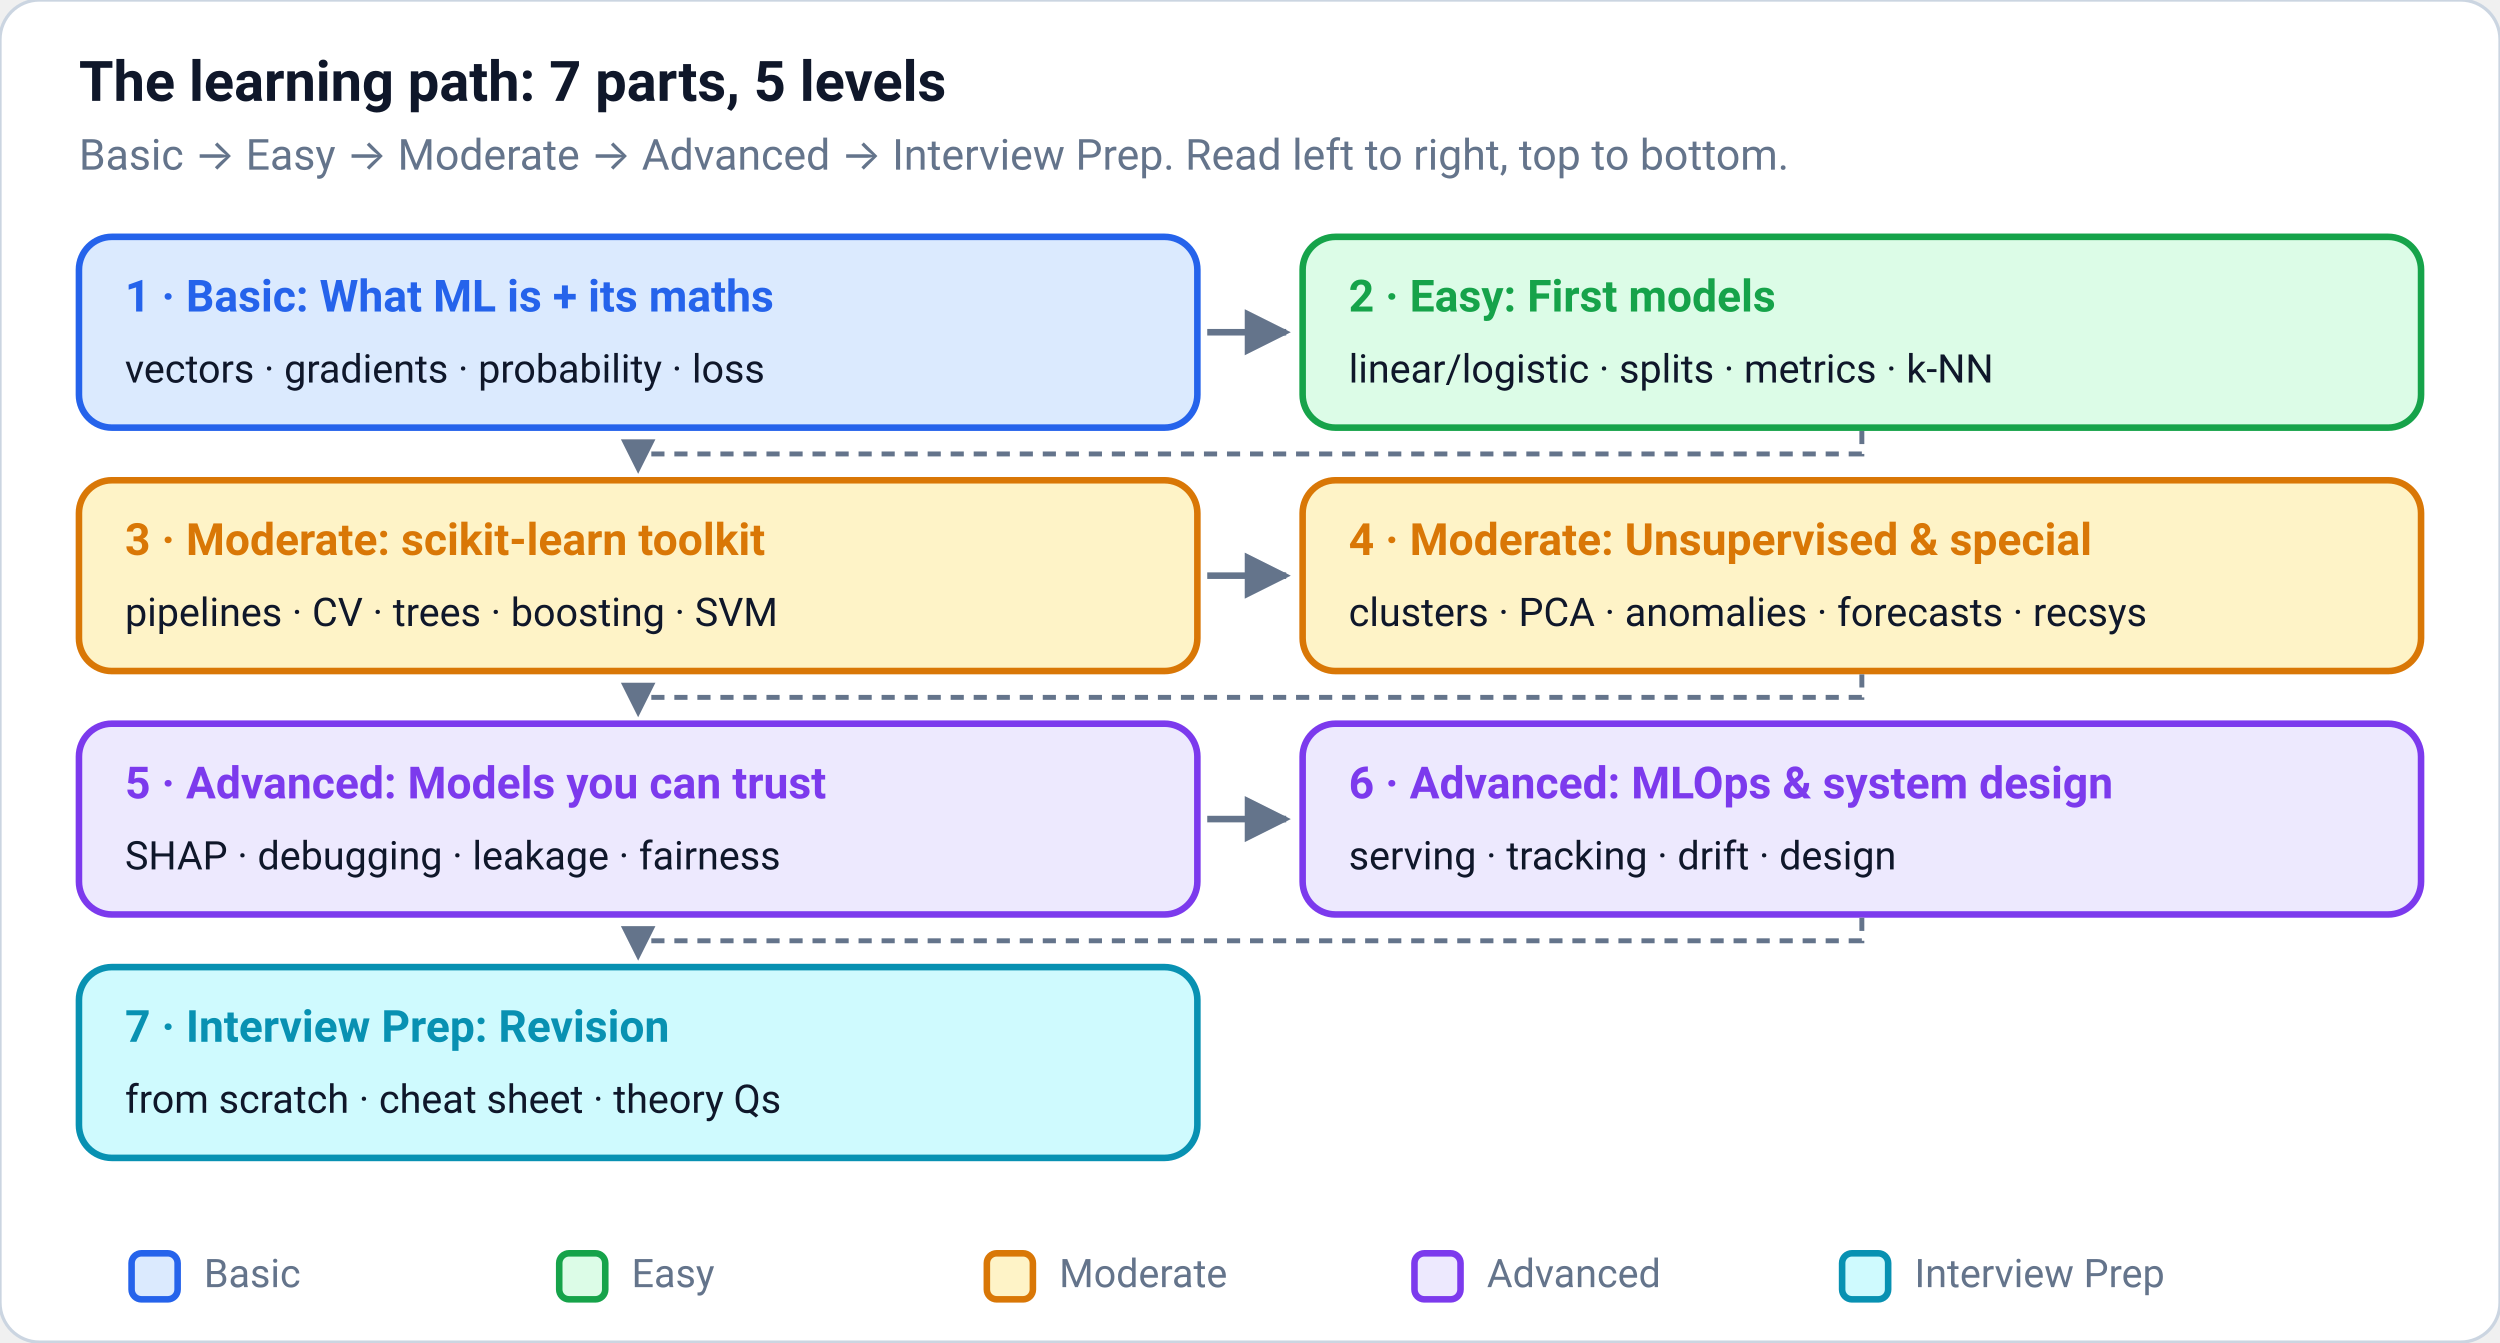
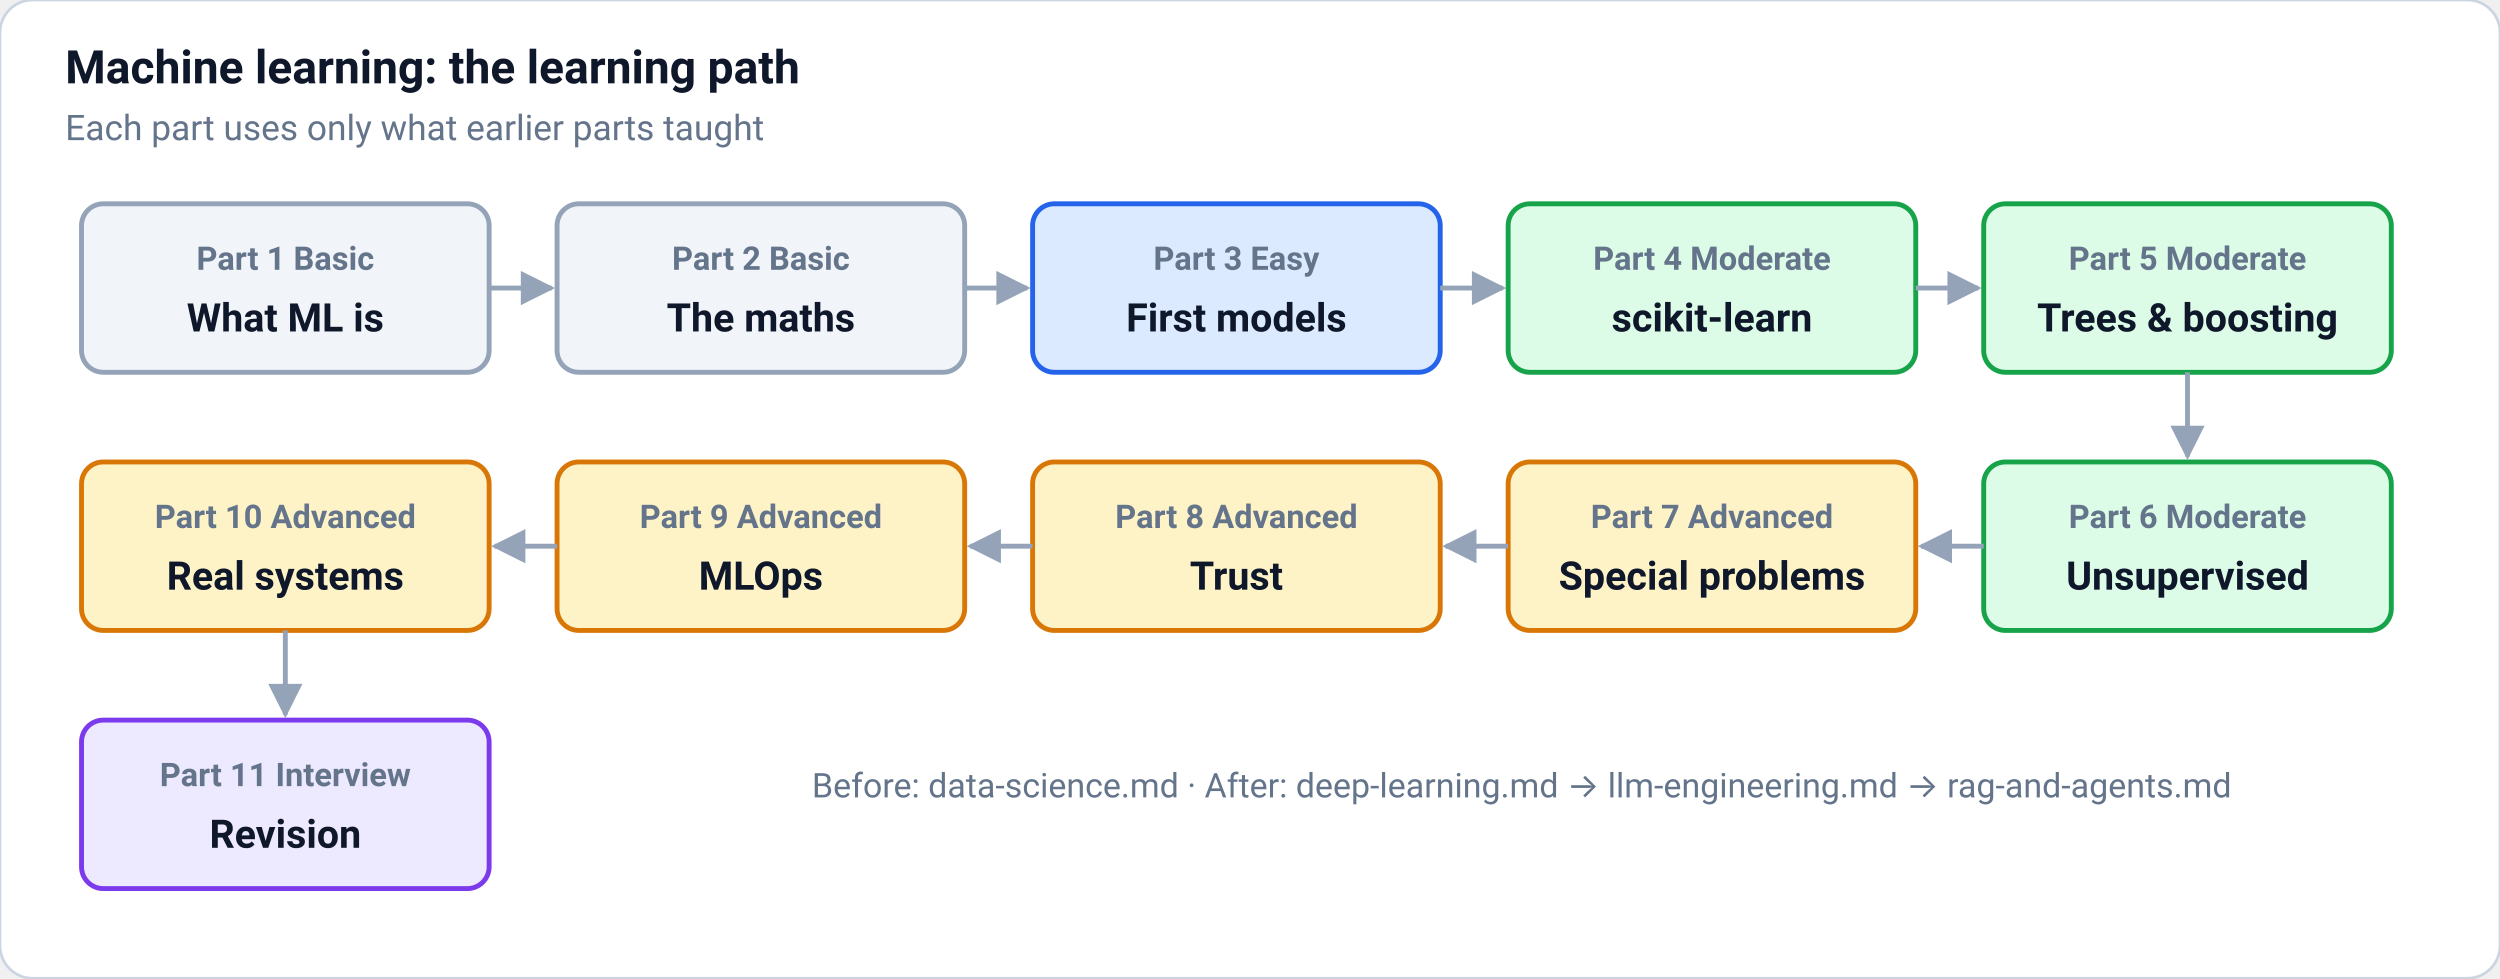
- <svg xmlns="http://www.w3.org/2000/svg" viewBox="0 0 760 408" width="760" height="408" role="img" aria-labelledby="title">
+ <svg xmlns="http://www.w3.org/2000/svg" viewBox="0 0 920 360" width="920" height="360" role="img" aria-labelledby="title">
  <defs>
-     <marker id="a64748b" viewBox="0 0 10 10" refX="9" refY="5" markerWidth="7" markerHeight="7" orient="auto-start-reverse">
-       <path d="M0,0 L10,5 L0,10 z" fill="#64748b" />
+     <marker id="a94a3b8" viewBox="0 0 10 10" refX="9" refY="5" markerWidth="7" markerHeight="7" orient="auto-start-reverse">
+       <path d="M0,0 L10,5 L0,10 z" fill="#94a3b8" />
    </marker>
  </defs>
-   <rect x="0" y="0" width="760" height="408" rx="12" fill="#ffffff" stroke="#cbd5e1" stroke-width="1" />
-   <text x="24" y="26" font-family="ui-sans-serif, system-ui, -apple-system, 'Segoe UI', Roboto, 'Noto Sans', sans-serif" font-size="17" font-weight="700" text-anchor="start" dominant-baseline="middle" fill="#0f172a">The learning path: 7 parts, 5 levels</text>
-   <text x="24" y="48" font-family="ui-sans-serif, system-ui, -apple-system, 'Segoe UI', Roboto, 'Noto Sans', sans-serif" font-size="13" font-weight="400" text-anchor="start" dominant-baseline="middle" fill="#64748b">Basic → Easy → Moderate → Advanced → Interview Prep. Read left to right, top to bottom.</text>
-   <rect x="24.0" y="72" width="340" height="58" rx="10" fill="#dbeafe" stroke="#2563eb" stroke-width="2" />
-   <text x="38.0" y="91" font-family="ui-sans-serif, system-ui, -apple-system, 'Segoe UI', Roboto, 'Noto Sans', sans-serif" font-size="13.5" font-weight="700" text-anchor="start" dominant-baseline="middle" fill="#2563eb">1 · Basic: What ML is + its maths</text>
-   <text x="38.0" y="113" font-family="ui-sans-serif, system-ui, -apple-system, 'Segoe UI', Roboto, 'Noto Sans', sans-serif" font-size="12" font-weight="400" text-anchor="start" dominant-baseline="middle" fill="#0f172a">vectors · gradients · probability · loss</text>
-   <line x1="367.0" y1="101.0" x2="391.0" y2="101.0" stroke="#64748b" stroke-width="2" marker-end="url(#a64748b)" />
-   <rect x="396.0" y="72" width="340" height="58" rx="10" fill="#dcfce7" stroke="#16a34a" stroke-width="2" />
-   <text x="410.0" y="91" font-family="ui-sans-serif, system-ui, -apple-system, 'Segoe UI', Roboto, 'Noto Sans', sans-serif" font-size="13.5" font-weight="700" text-anchor="start" dominant-baseline="middle" fill="#16a34a">2 · Easy: First models</text>
-   <text x="410.0" y="113" font-family="ui-sans-serif, system-ui, -apple-system, 'Segoe UI', Roboto, 'Noto Sans', sans-serif" font-size="12" font-weight="400" text-anchor="start" dominant-baseline="middle" fill="#0f172a">linear/logistic · splits · metrics · k-NN</text>
-   <path d="M566.0,131 L566.0,138 L194.0,138 L194.0,143" fill="none" stroke="#64748b" stroke-width="1.5" marker-end="url(#a64748b)" stroke-dasharray="4 3" />
-   <rect x="24.0" y="146" width="340" height="58" rx="10" fill="#fef3c7" stroke="#d97706" stroke-width="2" />
-   <text x="38.0" y="165" font-family="ui-sans-serif, system-ui, -apple-system, 'Segoe UI', Roboto, 'Noto Sans', sans-serif" font-size="13.5" font-weight="700" text-anchor="start" dominant-baseline="middle" fill="#d97706">3 · Moderate: scikit-learn toolkit</text>
-   <text x="38.0" y="187" font-family="ui-sans-serif, system-ui, -apple-system, 'Segoe UI', Roboto, 'Noto Sans', sans-serif" font-size="12" font-weight="400" text-anchor="start" dominant-baseline="middle" fill="#0f172a">pipelines · CV · trees · boosting · SVM</text>
-   <line x1="367.0" y1="175.0" x2="391.0" y2="175.0" stroke="#64748b" stroke-width="2" marker-end="url(#a64748b)" />
-   <rect x="396.0" y="146" width="340" height="58" rx="10" fill="#fef3c7" stroke="#d97706" stroke-width="2" />
-   <text x="410.0" y="165" font-family="ui-sans-serif, system-ui, -apple-system, 'Segoe UI', Roboto, 'Noto Sans', sans-serif" font-size="13.5" font-weight="700" text-anchor="start" dominant-baseline="middle" fill="#d97706">4 · Moderate: Unsupervised &amp; special</text>
-   <text x="410.0" y="187" font-family="ui-sans-serif, system-ui, -apple-system, 'Segoe UI', Roboto, 'Noto Sans', sans-serif" font-size="12" font-weight="400" text-anchor="start" dominant-baseline="middle" fill="#0f172a">clusters · PCA · anomalies · forecasts · recsys</text>
-   <path d="M566.0,205 L566.0,212 L194.0,212 L194.0,217" fill="none" stroke="#64748b" stroke-width="1.5" marker-end="url(#a64748b)" stroke-dasharray="4 3" />
-   <rect x="24.0" y="220" width="340" height="58" rx="10" fill="#ede9fe" stroke="#7c3aed" stroke-width="2" />
-   <text x="38.0" y="239" font-family="ui-sans-serif, system-ui, -apple-system, 'Segoe UI', Roboto, 'Noto Sans', sans-serif" font-size="13.5" font-weight="700" text-anchor="start" dominant-baseline="middle" fill="#7c3aed">5 · Advanced: Models you can trust</text>
-   <text x="38.0" y="261" font-family="ui-sans-serif, system-ui, -apple-system, 'Segoe UI', Roboto, 'Noto Sans', sans-serif" font-size="12" font-weight="400" text-anchor="start" dominant-baseline="middle" fill="#0f172a">SHAP · debugging · leakage · fairness</text>
-   <line x1="367.0" y1="249.0" x2="391.0" y2="249.0" stroke="#64748b" stroke-width="2" marker-end="url(#a64748b)" />
-   <rect x="396.0" y="220" width="340" height="58" rx="10" fill="#ede9fe" stroke="#7c3aed" stroke-width="2" />
-   <text x="410.0" y="239" font-family="ui-sans-serif, system-ui, -apple-system, 'Segoe UI', Roboto, 'Noto Sans', sans-serif" font-size="13.5" font-weight="700" text-anchor="start" dominant-baseline="middle" fill="#7c3aed">6 · Advanced: MLOps &amp; system design</text>
-   <text x="410.0" y="261" font-family="ui-sans-serif, system-ui, -apple-system, 'Segoe UI', Roboto, 'Noto Sans', sans-serif" font-size="12" font-weight="400" text-anchor="start" dominant-baseline="middle" fill="#0f172a">serving · tracking · drift · design</text>
-   <path d="M566.0,279 L566.0,286 L194.0,286 L194.0,291" fill="none" stroke="#64748b" stroke-width="1.5" marker-end="url(#a64748b)" stroke-dasharray="4 3" />
-   <rect x="24.0" y="294" width="340" height="58" rx="10" fill="#cffafe" stroke="#0891b2" stroke-width="2" />
-   <text x="38.0" y="313" font-family="ui-sans-serif, system-ui, -apple-system, 'Segoe UI', Roboto, 'Noto Sans', sans-serif" font-size="13.5" font-weight="700" text-anchor="start" dominant-baseline="middle" fill="#0891b2">7 · Interview Prep: Revision</text>
-   <text x="38.0" y="335" font-family="ui-sans-serif, system-ui, -apple-system, 'Segoe UI', Roboto, 'Noto Sans', sans-serif" font-size="12" font-weight="400" text-anchor="start" dominant-baseline="middle" fill="#0f172a">from scratch · cheat sheet · theory Qs</text>
-   <rect x="40" y="381" width="14" height="14" rx="3" fill="#dbeafe" stroke="#2563eb" stroke-width="2" />
-   <text x="62" y="388" font-family="ui-sans-serif, system-ui, -apple-system, 'Segoe UI', Roboto, 'Noto Sans', sans-serif" font-size="12" font-weight="400" text-anchor="start" dominant-baseline="middle" fill="#64748b">Basic</text>
-   <rect x="170" y="381" width="14" height="14" rx="3" fill="#dcfce7" stroke="#16a34a" stroke-width="2" />
-   <text x="192" y="388" font-family="ui-sans-serif, system-ui, -apple-system, 'Segoe UI', Roboto, 'Noto Sans', sans-serif" font-size="12" font-weight="400" text-anchor="start" dominant-baseline="middle" fill="#64748b">Easy</text>
-   <rect x="300" y="381" width="14" height="14" rx="3" fill="#fef3c7" stroke="#d97706" stroke-width="2" />
-   <text x="322" y="388" font-family="ui-sans-serif, system-ui, -apple-system, 'Segoe UI', Roboto, 'Noto Sans', sans-serif" font-size="12" font-weight="400" text-anchor="start" dominant-baseline="middle" fill="#64748b">Moderate</text>
-   <rect x="430" y="381" width="14" height="14" rx="3" fill="#ede9fe" stroke="#7c3aed" stroke-width="2" />
-   <text x="452" y="388" font-family="ui-sans-serif, system-ui, -apple-system, 'Segoe UI', Roboto, 'Noto Sans', sans-serif" font-size="12" font-weight="400" text-anchor="start" dominant-baseline="middle" fill="#64748b">Advanced</text>
-   <rect x="560" y="381" width="14" height="14" rx="3" fill="#cffafe" stroke="#0891b2" stroke-width="2" />
-   <text x="582" y="388" font-family="ui-sans-serif, system-ui, -apple-system, 'Segoe UI', Roboto, 'Noto Sans', sans-serif" font-size="12" font-weight="400" text-anchor="start" dominant-baseline="middle" fill="#64748b">Interview Prep</text>
+   <rect x="0" y="0" width="920" height="360" rx="12" fill="#ffffff" stroke="#cbd5e1" />
+   <text x="24.0" y="26.0" font-family="ui-sans-serif, system-ui, -apple-system, 'Segoe UI', Roboto, 'Noto Sans', sans-serif" font-size="17" font-weight="700" text-anchor="start" dominant-baseline="middle" fill="#0f172a">Machine learning: the learning path</text>
+   <text x="24.0" y="48.0" font-family="ui-sans-serif, system-ui, -apple-system, 'Segoe UI', Roboto, 'Noto Sans', sans-serif" font-size="13" font-weight="400" text-anchor="start" dominant-baseline="middle" fill="#64748b">Each part uses only what earlier parts taught</text>
+   <rect x="30" y="75" width="150" height="62" rx="8" fill="#f1f5f9" stroke="#94a3b8" stroke-width="1.8" />
+   <text x="105.0" y="96.0" font-family="ui-sans-serif, system-ui, -apple-system, 'Segoe UI', Roboto, 'Noto Sans', sans-serif" font-size="12" font-weight="600" text-anchor="middle" dominant-baseline="middle" fill="#64748b">Part 1 Basic</text>
+   <text x="105.0" y="118.0" font-family="ui-sans-serif, system-ui, -apple-system, 'Segoe UI', Roboto, 'Noto Sans', sans-serif" font-size="14.5" font-weight="700" text-anchor="middle" dominant-baseline="middle" fill="#0f172a">What ML is</text>
+   <line x1="180.0" y1="106.0" x2="203.0" y2="106.0" stroke="#94a3b8" stroke-width="1.8" marker-end="url(#a94a3b8)" />
+   <rect x="205" y="75" width="150" height="62" rx="8" fill="#f1f5f9" stroke="#94a3b8" stroke-width="1.8" />
+   <text x="280.0" y="96.0" font-family="ui-sans-serif, system-ui, -apple-system, 'Segoe UI', Roboto, 'Noto Sans', sans-serif" font-size="12" font-weight="600" text-anchor="middle" dominant-baseline="middle" fill="#64748b">Part 2 Basic</text>
+   <text x="280.0" y="118.0" font-family="ui-sans-serif, system-ui, -apple-system, 'Segoe UI', Roboto, 'Noto Sans', sans-serif" font-size="14.5" font-weight="700" text-anchor="middle" dominant-baseline="middle" fill="#0f172a">The maths</text>
+   <line x1="355.0" y1="106.0" x2="378.0" y2="106.0" stroke="#94a3b8" stroke-width="1.8" marker-end="url(#a94a3b8)" />
+   <rect x="380" y="75" width="150" height="62" rx="8" fill="#dbeafe" stroke="#2563eb" stroke-width="1.8" />
+   <text x="455.0" y="96.0" font-family="ui-sans-serif, system-ui, -apple-system, 'Segoe UI', Roboto, 'Noto Sans', sans-serif" font-size="12" font-weight="600" text-anchor="middle" dominant-baseline="middle" fill="#64748b">Part 3 Easy</text>
+   <text x="455.0" y="118.0" font-family="ui-sans-serif, system-ui, -apple-system, 'Segoe UI', Roboto, 'Noto Sans', sans-serif" font-size="14.5" font-weight="700" text-anchor="middle" dominant-baseline="middle" fill="#0f172a">First models</text>
+   <line x1="530.0" y1="106.0" x2="553.0" y2="106.0" stroke="#94a3b8" stroke-width="1.8" marker-end="url(#a94a3b8)" />
+   <rect x="555" y="75" width="150" height="62" rx="8" fill="#dcfce7" stroke="#16a34a" stroke-width="1.8" />
+   <text x="630.0" y="96.0" font-family="ui-sans-serif, system-ui, -apple-system, 'Segoe UI', Roboto, 'Noto Sans', sans-serif" font-size="12" font-weight="600" text-anchor="middle" dominant-baseline="middle" fill="#64748b">Part 4 Moderate</text>
+   <text x="630.0" y="118.0" font-family="ui-sans-serif, system-ui, -apple-system, 'Segoe UI', Roboto, 'Noto Sans', sans-serif" font-size="14.5" font-weight="700" text-anchor="middle" dominant-baseline="middle" fill="#0f172a">scikit-learn</text>
+   <line x1="705.0" y1="106.0" x2="728.0" y2="106.0" stroke="#94a3b8" stroke-width="1.8" marker-end="url(#a94a3b8)" />
+   <rect x="730" y="75" width="150" height="62" rx="8" fill="#dcfce7" stroke="#16a34a" stroke-width="1.8" />
+   <text x="805.0" y="96.0" font-family="ui-sans-serif, system-ui, -apple-system, 'Segoe UI', Roboto, 'Noto Sans', sans-serif" font-size="12" font-weight="600" text-anchor="middle" dominant-baseline="middle" fill="#64748b">Part 5 Moderate</text>
+   <text x="805.0" y="118.0" font-family="ui-sans-serif, system-ui, -apple-system, 'Segoe UI', Roboto, 'Noto Sans', sans-serif" font-size="14.5" font-weight="700" text-anchor="middle" dominant-baseline="middle" fill="#0f172a">Trees &amp; boosting</text>
+   <line x1="805.0" y1="137.0" x2="805.0" y2="168.0" stroke="#94a3b8" stroke-width="1.8" marker-end="url(#a94a3b8)" />
+   <rect x="730" y="170" width="150" height="62" rx="8" fill="#dcfce7" stroke="#16a34a" stroke-width="1.8" />
+   <text x="805.0" y="191.0" font-family="ui-sans-serif, system-ui, -apple-system, 'Segoe UI', Roboto, 'Noto Sans', sans-serif" font-size="12" font-weight="600" text-anchor="middle" dominant-baseline="middle" fill="#64748b">Part 6 Moderate</text>
+   <text x="805.0" y="213.0" font-family="ui-sans-serif, system-ui, -apple-system, 'Segoe UI', Roboto, 'Noto Sans', sans-serif" font-size="14.5" font-weight="700" text-anchor="middle" dominant-baseline="middle" fill="#0f172a">Unsupervised</text>
+   <line x1="730.0" y1="201.0" x2="707.0" y2="201.0" stroke="#94a3b8" stroke-width="1.8" marker-end="url(#a94a3b8)" />
+   <rect x="555" y="170" width="150" height="62" rx="8" fill="#fef3c7" stroke="#d97706" stroke-width="1.8" />
+   <text x="630.0" y="191.0" font-family="ui-sans-serif, system-ui, -apple-system, 'Segoe UI', Roboto, 'Noto Sans', sans-serif" font-size="12" font-weight="600" text-anchor="middle" dominant-baseline="middle" fill="#64748b">Part 7 Advanced</text>
+   <text x="630.0" y="213.0" font-family="ui-sans-serif, system-ui, -apple-system, 'Segoe UI', Roboto, 'Noto Sans', sans-serif" font-size="14.5" font-weight="700" text-anchor="middle" dominant-baseline="middle" fill="#0f172a">Special problems</text>
+   <line x1="555.0" y1="201.0" x2="532.0" y2="201.0" stroke="#94a3b8" stroke-width="1.8" marker-end="url(#a94a3b8)" />
+   <rect x="380" y="170" width="150" height="62" rx="8" fill="#fef3c7" stroke="#d97706" stroke-width="1.8" />
+   <text x="455.0" y="191.0" font-family="ui-sans-serif, system-ui, -apple-system, 'Segoe UI', Roboto, 'Noto Sans', sans-serif" font-size="12" font-weight="600" text-anchor="middle" dominant-baseline="middle" fill="#64748b">Part 8 Advanced</text>
+   <text x="455.0" y="213.0" font-family="ui-sans-serif, system-ui, -apple-system, 'Segoe UI', Roboto, 'Noto Sans', sans-serif" font-size="14.5" font-weight="700" text-anchor="middle" dominant-baseline="middle" fill="#0f172a">Trust</text>
+   <line x1="380.0" y1="201.0" x2="357.0" y2="201.0" stroke="#94a3b8" stroke-width="1.8" marker-end="url(#a94a3b8)" />
+   <rect x="205" y="170" width="150" height="62" rx="8" fill="#fef3c7" stroke="#d97706" stroke-width="1.8" />
+   <text x="280.0" y="191.0" font-family="ui-sans-serif, system-ui, -apple-system, 'Segoe UI', Roboto, 'Noto Sans', sans-serif" font-size="12" font-weight="600" text-anchor="middle" dominant-baseline="middle" fill="#64748b">Part 9 Advanced</text>
+   <text x="280.0" y="213.0" font-family="ui-sans-serif, system-ui, -apple-system, 'Segoe UI', Roboto, 'Noto Sans', sans-serif" font-size="14.5" font-weight="700" text-anchor="middle" dominant-baseline="middle" fill="#0f172a">MLOps</text>
+   <line x1="205.0" y1="201.0" x2="182.0" y2="201.0" stroke="#94a3b8" stroke-width="1.8" marker-end="url(#a94a3b8)" />
+   <rect x="30" y="170" width="150" height="62" rx="8" fill="#fef3c7" stroke="#d97706" stroke-width="1.8" />
+   <text x="105.0" y="191.0" font-family="ui-sans-serif, system-ui, -apple-system, 'Segoe UI', Roboto, 'Noto Sans', sans-serif" font-size="12" font-weight="600" text-anchor="middle" dominant-baseline="middle" fill="#64748b">Part 10 Advanced</text>
+   <text x="105.0" y="213.0" font-family="ui-sans-serif, system-ui, -apple-system, 'Segoe UI', Roboto, 'Noto Sans', sans-serif" font-size="14.5" font-weight="700" text-anchor="middle" dominant-baseline="middle" fill="#0f172a">Real systems</text>
+   <line x1="105.0" y1="232.0" x2="105.0" y2="263.0" stroke="#94a3b8" stroke-width="1.8" marker-end="url(#a94a3b8)" />
+   <rect x="30" y="265" width="150" height="62" rx="8" fill="#ede9fe" stroke="#7c3aed" stroke-width="1.8" />
+   <text x="105.0" y="286.0" font-family="ui-sans-serif, system-ui, -apple-system, 'Segoe UI', Roboto, 'Noto Sans', sans-serif" font-size="12" font-weight="600" text-anchor="middle" dominant-baseline="middle" fill="#64748b">Part 11 Interview</text>
+   <text x="105.0" y="308.0" font-family="ui-sans-serif, system-ui, -apple-system, 'Segoe UI', Roboto, 'Noto Sans', sans-serif" font-size="14.5" font-weight="700" text-anchor="middle" dominant-baseline="middle" fill="#0f172a">Revision</text>
+   <text x="560.0" y="290.0" font-family="ui-sans-serif, system-ui, -apple-system, 'Segoe UI', Roboto, 'Noto Sans', sans-serif" font-size="12.5" font-weight="400" text-anchor="middle" dominant-baseline="middle" fill="#64748b">Before: data-science.md  ·  After: deep-learning.md → llm-engineering.md → rag-and-agents.md</text>
</svg>
